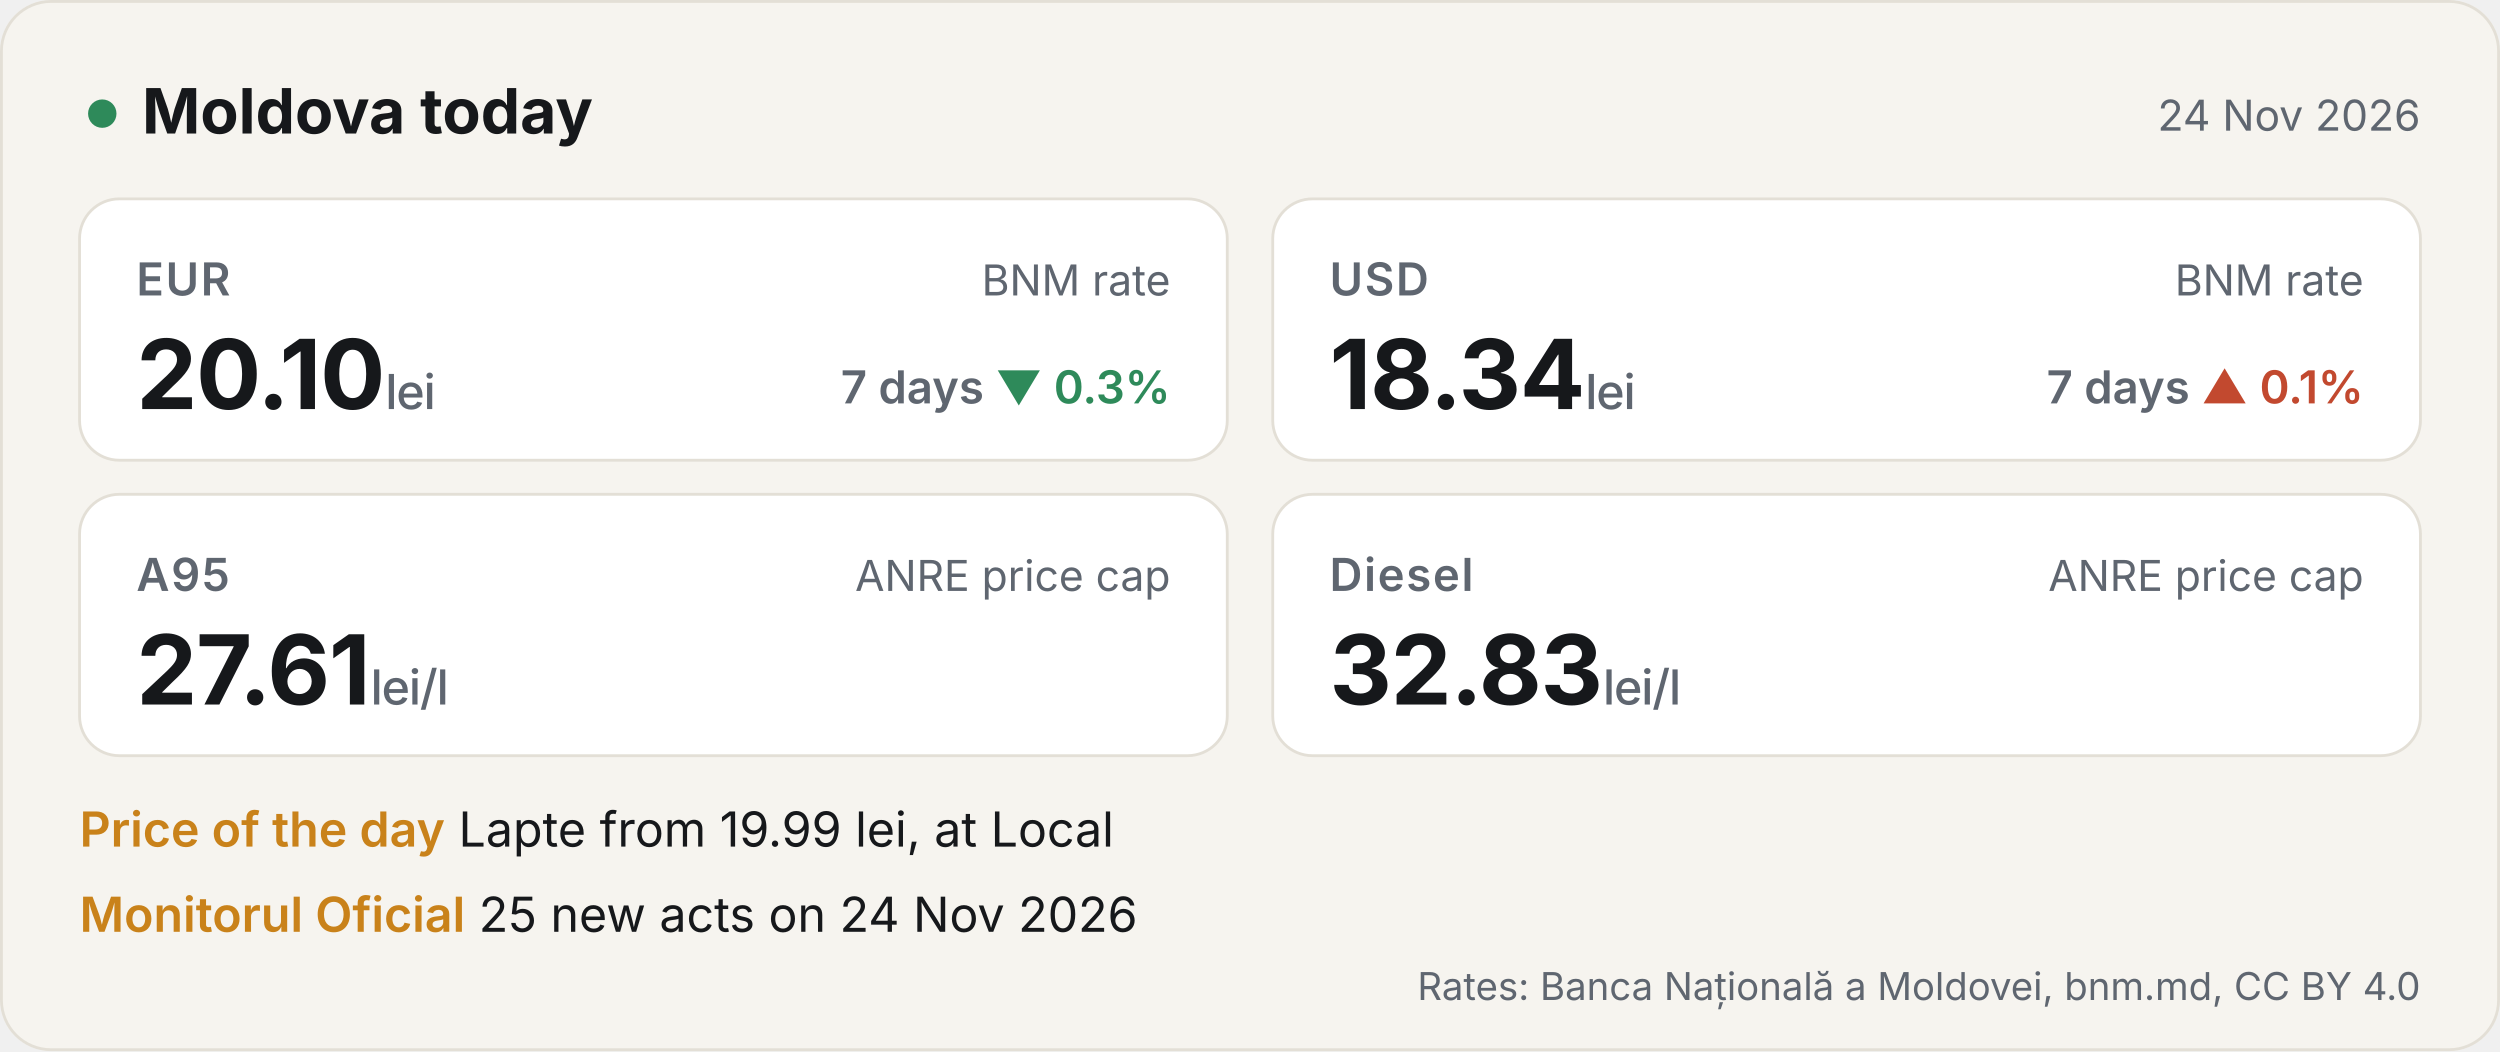
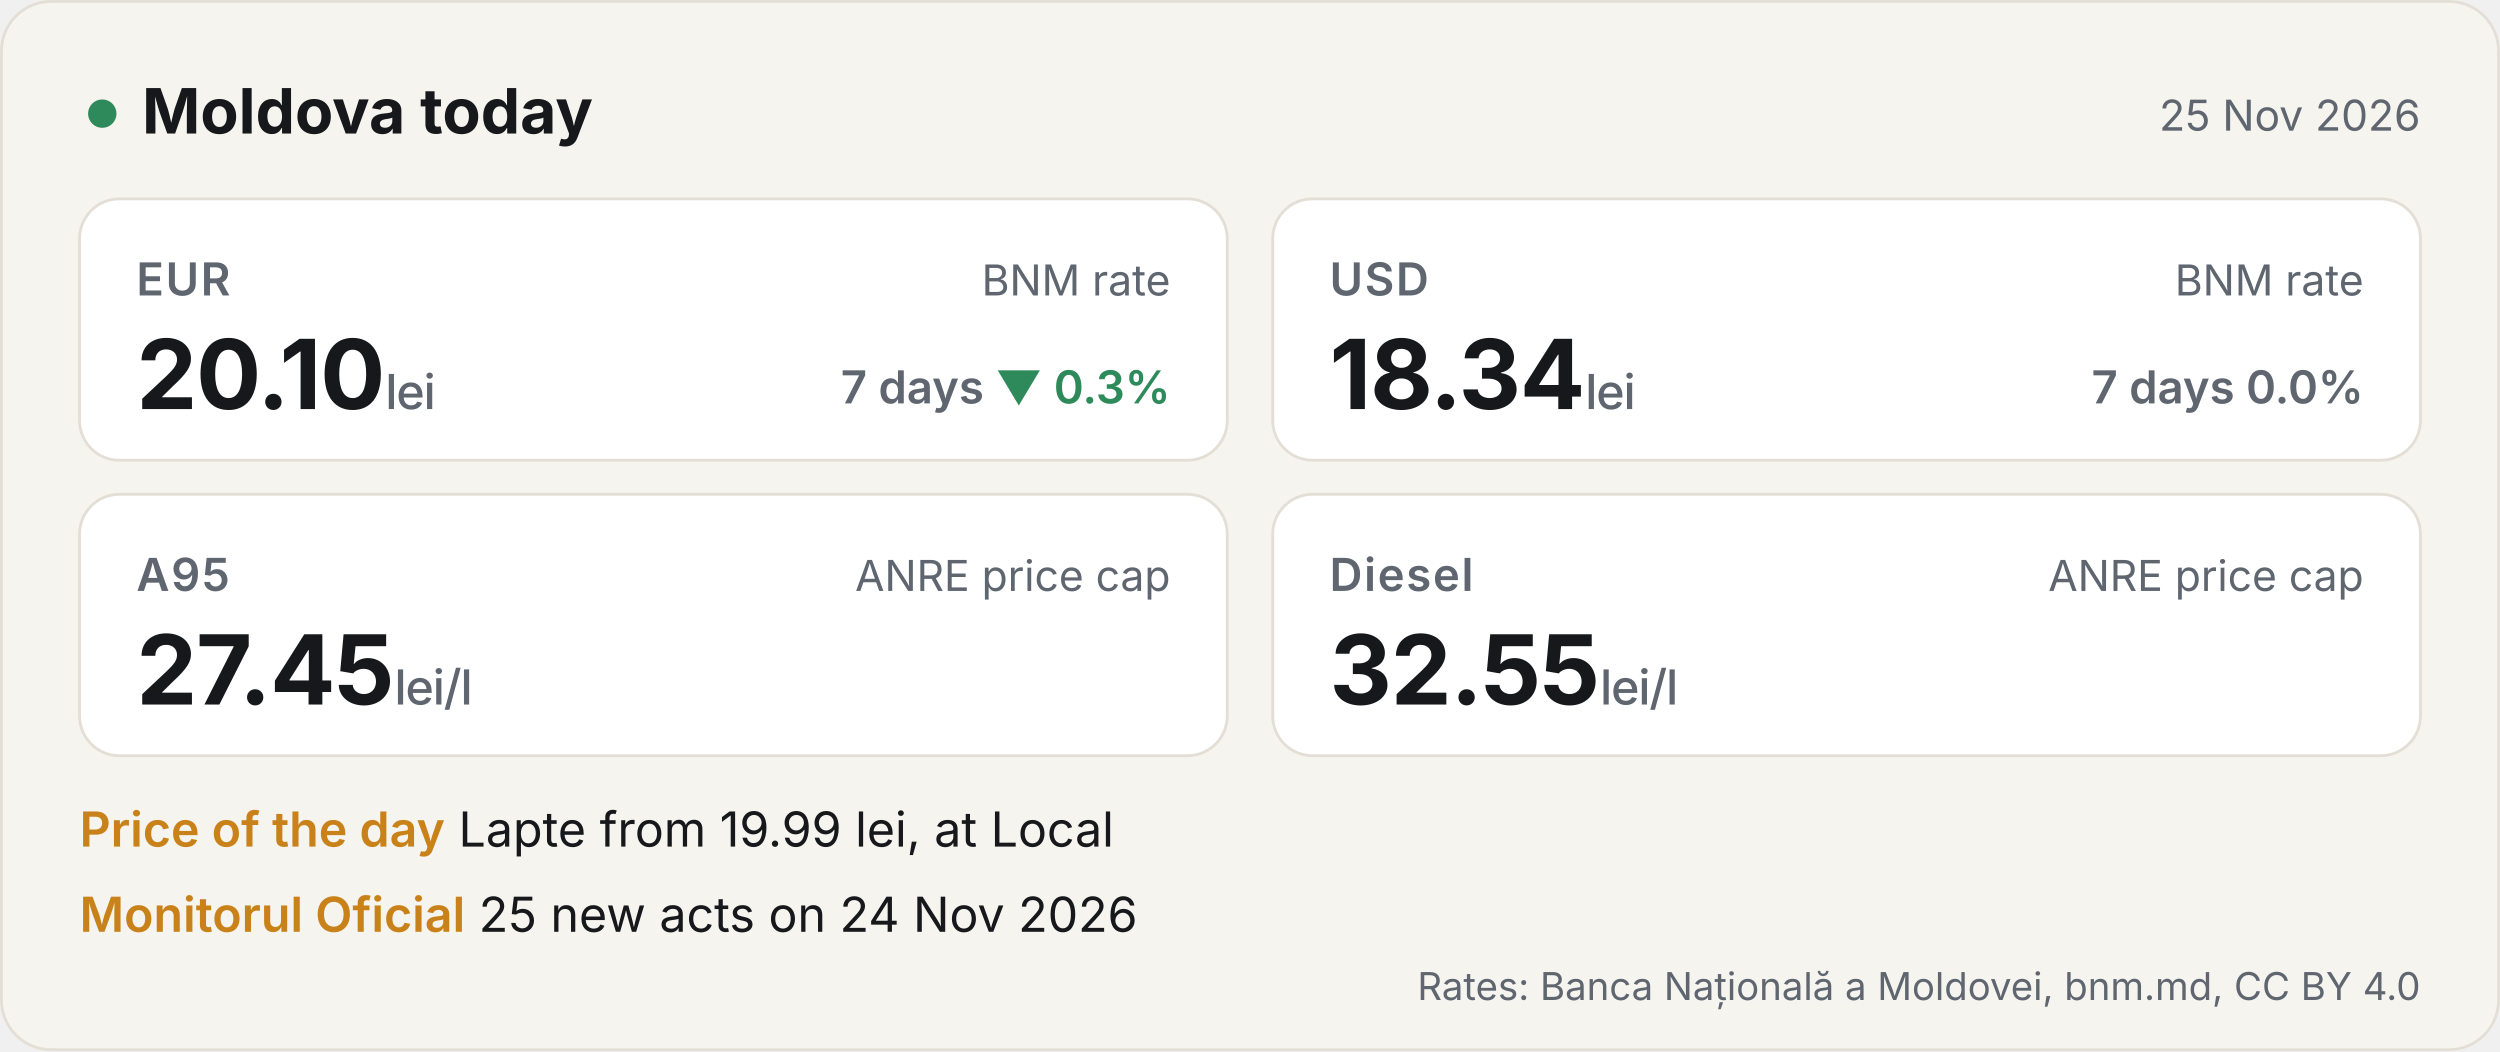
<svg xmlns="http://www.w3.org/2000/svg" width="880" height="370" viewBox="0 0 880 370" role="img" aria-label="Moldova today: EUR 20.1008 lei, USD 18.3418 lei">
  <style>.h{font:700 22px -apple-system,BlinkMacSystemFont,'Segoe UI',Inter,Helvetica,Arial,sans-serif;fill:#16181B}.d{font:400 15px -apple-system,BlinkMacSystemFont,'Segoe UI',Inter,Helvetica,Arial,sans-serif;fill:#5F6670}.k{font:600 16px -apple-system,BlinkMacSystemFont,'Segoe UI',Inter,Helvetica,Arial,sans-serif;fill:#5F6670;letter-spacing:.6px}.v{font:700 34px -apple-system,BlinkMacSystemFont,'Segoe UI',Inter,Helvetica,Arial,sans-serif;fill:#16181B;letter-spacing:-.4px}.u{font:500 17px -apple-system,BlinkMacSystemFont,'Segoe UI',Inter,Helvetica,Arial,sans-serif;fill:#5F6670}.src{font:400 15px -apple-system,BlinkMacSystemFont,'Segoe UI',Inter,Helvetica,Arial,sans-serif;fill:#5F6670}.chg{font:600 16px -apple-system,BlinkMacSystemFont,'Segoe UI',Inter,Helvetica,Arial,sans-serif;fill:#5F6670}
.row{font:400 17px -apple-system,BlinkMacSystemFont,'Segoe UI',Inter,Helvetica,Arial,sans-serif;fill:#16181B}.acc{fill:#C9821A;font-weight:600}.foot{font:400 13.5px -apple-system,BlinkMacSystemFont,'Segoe UI',Inter,Helvetica,Arial,sans-serif;fill:#5F6670}.tile{animation:in .7s ease-out both}@keyframes in{from{opacity:0;transform:translateY(10px)}to{opacity:1;transform:none}}
.live{fill:#2E8A5A;animation:blink 2s infinite}@keyframes blink{50%{opacity:.25}}@media (prefers-reduced-motion:reduce){*{animation:none!important}}</style>
  <rect width="880" height="370" rx="18" fill="#F6F4EF" />
  <rect x=".5" y=".5" width="879" height="369" rx="17.5" fill="none" stroke="#E3DFD6" />
  <circle cx="36" cy="40" r="5" class="live" />
  <text x="50" y="47" class="h">Moldova today</text>
-   <text x="852" y="46" class="d" text-anchor="end">24 Nov 2026</text>
+   <text x="852" y="46" class="d" text-anchor="end">25 Nov 2026</text>
  <g class="tile" style="animation-delay:0s">
    <rect x="28" y="70" width="404" height="92" rx="14" fill="#FFFFFF" stroke="#E3DFD6" />
    <text x="48" y="104" class="k">EUR</text>
    <text x="48" y="144" class="v">20.10<tspan class="u"> lei</tspan>
    </text>
    <text x="412" y="104" class="src" text-anchor="end">BNM rate</text>
    <text x="412" y="142" class="chg" text-anchor="end">7 days <tspan fill="#2E8A5A">▼ 0.3%</tspan>
    </text>
  </g>
  <g class="tile" style="animation-delay:0.12s">
    <rect x="448" y="70" width="404" height="92" rx="14" fill="#FFFFFF" stroke="#E3DFD6" />
    <text x="468" y="104" class="k">USD</text>
    <text x="468" y="144" class="v">18.34<tspan class="u"> lei</tspan>
    </text>
    <text x="832" y="104" class="src" text-anchor="end">BNM rate</text>
-     <text x="832" y="142" class="chg" text-anchor="end">7 days <tspan fill="#C2492F">▲ 0.1%</tspan>
+     <text x="832" y="142" class="chg" text-anchor="end">7 days <tspan fill="#5F6670">0.0%</tspan>
    </text>
  </g>
  <g class="tile" style="animation-delay:0.24s">
    <rect x="28" y="174" width="404" height="92" rx="14" fill="#FFFFFF" stroke="#E3DFD6" />
    <text x="48" y="208" class="k">A95</text>
-     <text x="48" y="248" class="v">27.61<tspan class="u"> lei/l</tspan>
+     <text x="48" y="248" class="v">27.45<tspan class="u"> lei/l</tspan>
    </text>
    <text x="412" y="208" class="src" text-anchor="end">ANRE price cap</text>
  </g>
  <g class="tile" style="animation-delay:0.36s">
    <rect x="448" y="174" width="404" height="92" rx="14" fill="#FFFFFF" stroke="#E3DFD6" />
    <text x="468" y="208" class="k">Diesel</text>
-     <text x="468" y="248" class="v">32.83<tspan class="u"> lei/l</tspan>
+     <text x="468" y="248" class="v">32.55<tspan class="u"> lei/l</tspan>
    </text>
    <text x="832" y="208" class="src" text-anchor="end">ANRE price cap</text>
  </g>
  <text x="28" y="298" class="row">
    <tspan class="acc">Price of the day</tspan>   Lapte from 19.99 lei, at Local</text>
  <text x="28" y="328" class="row">
    <tspan class="acc">Monitorul Oficial</tspan>   25 new acts on 24 Nov 2026</text>
  <text x="852" y="352" class="foot" text-anchor="end">Rates: Banca Națională a Moldovei, bnm.md, CC BY 4.0</text>
</svg>
